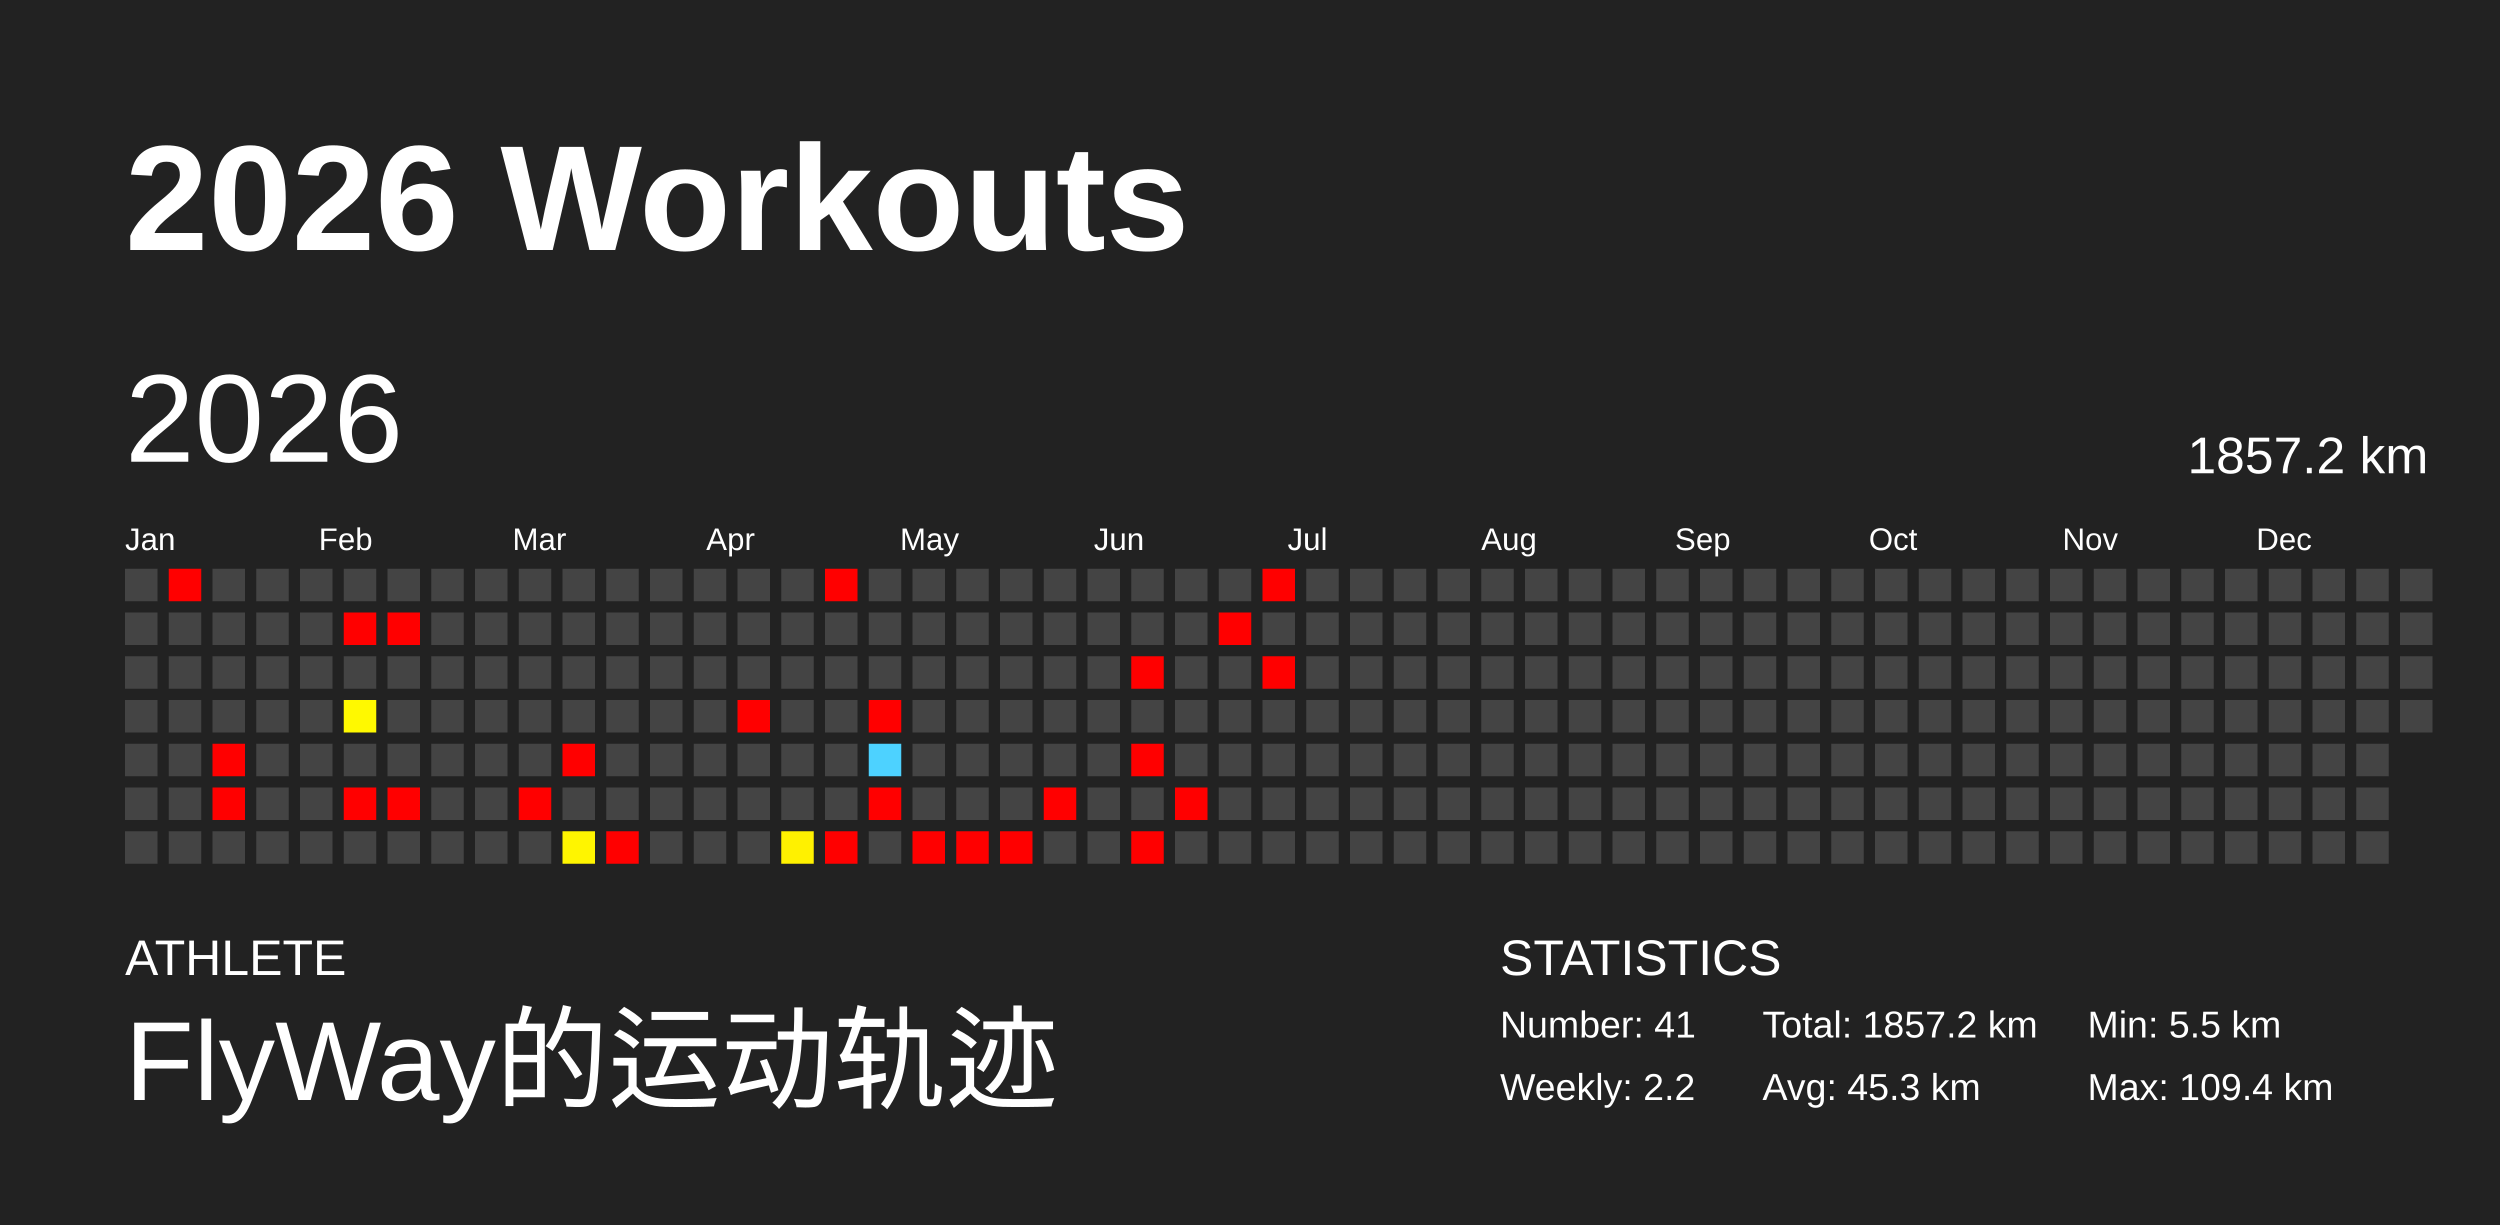
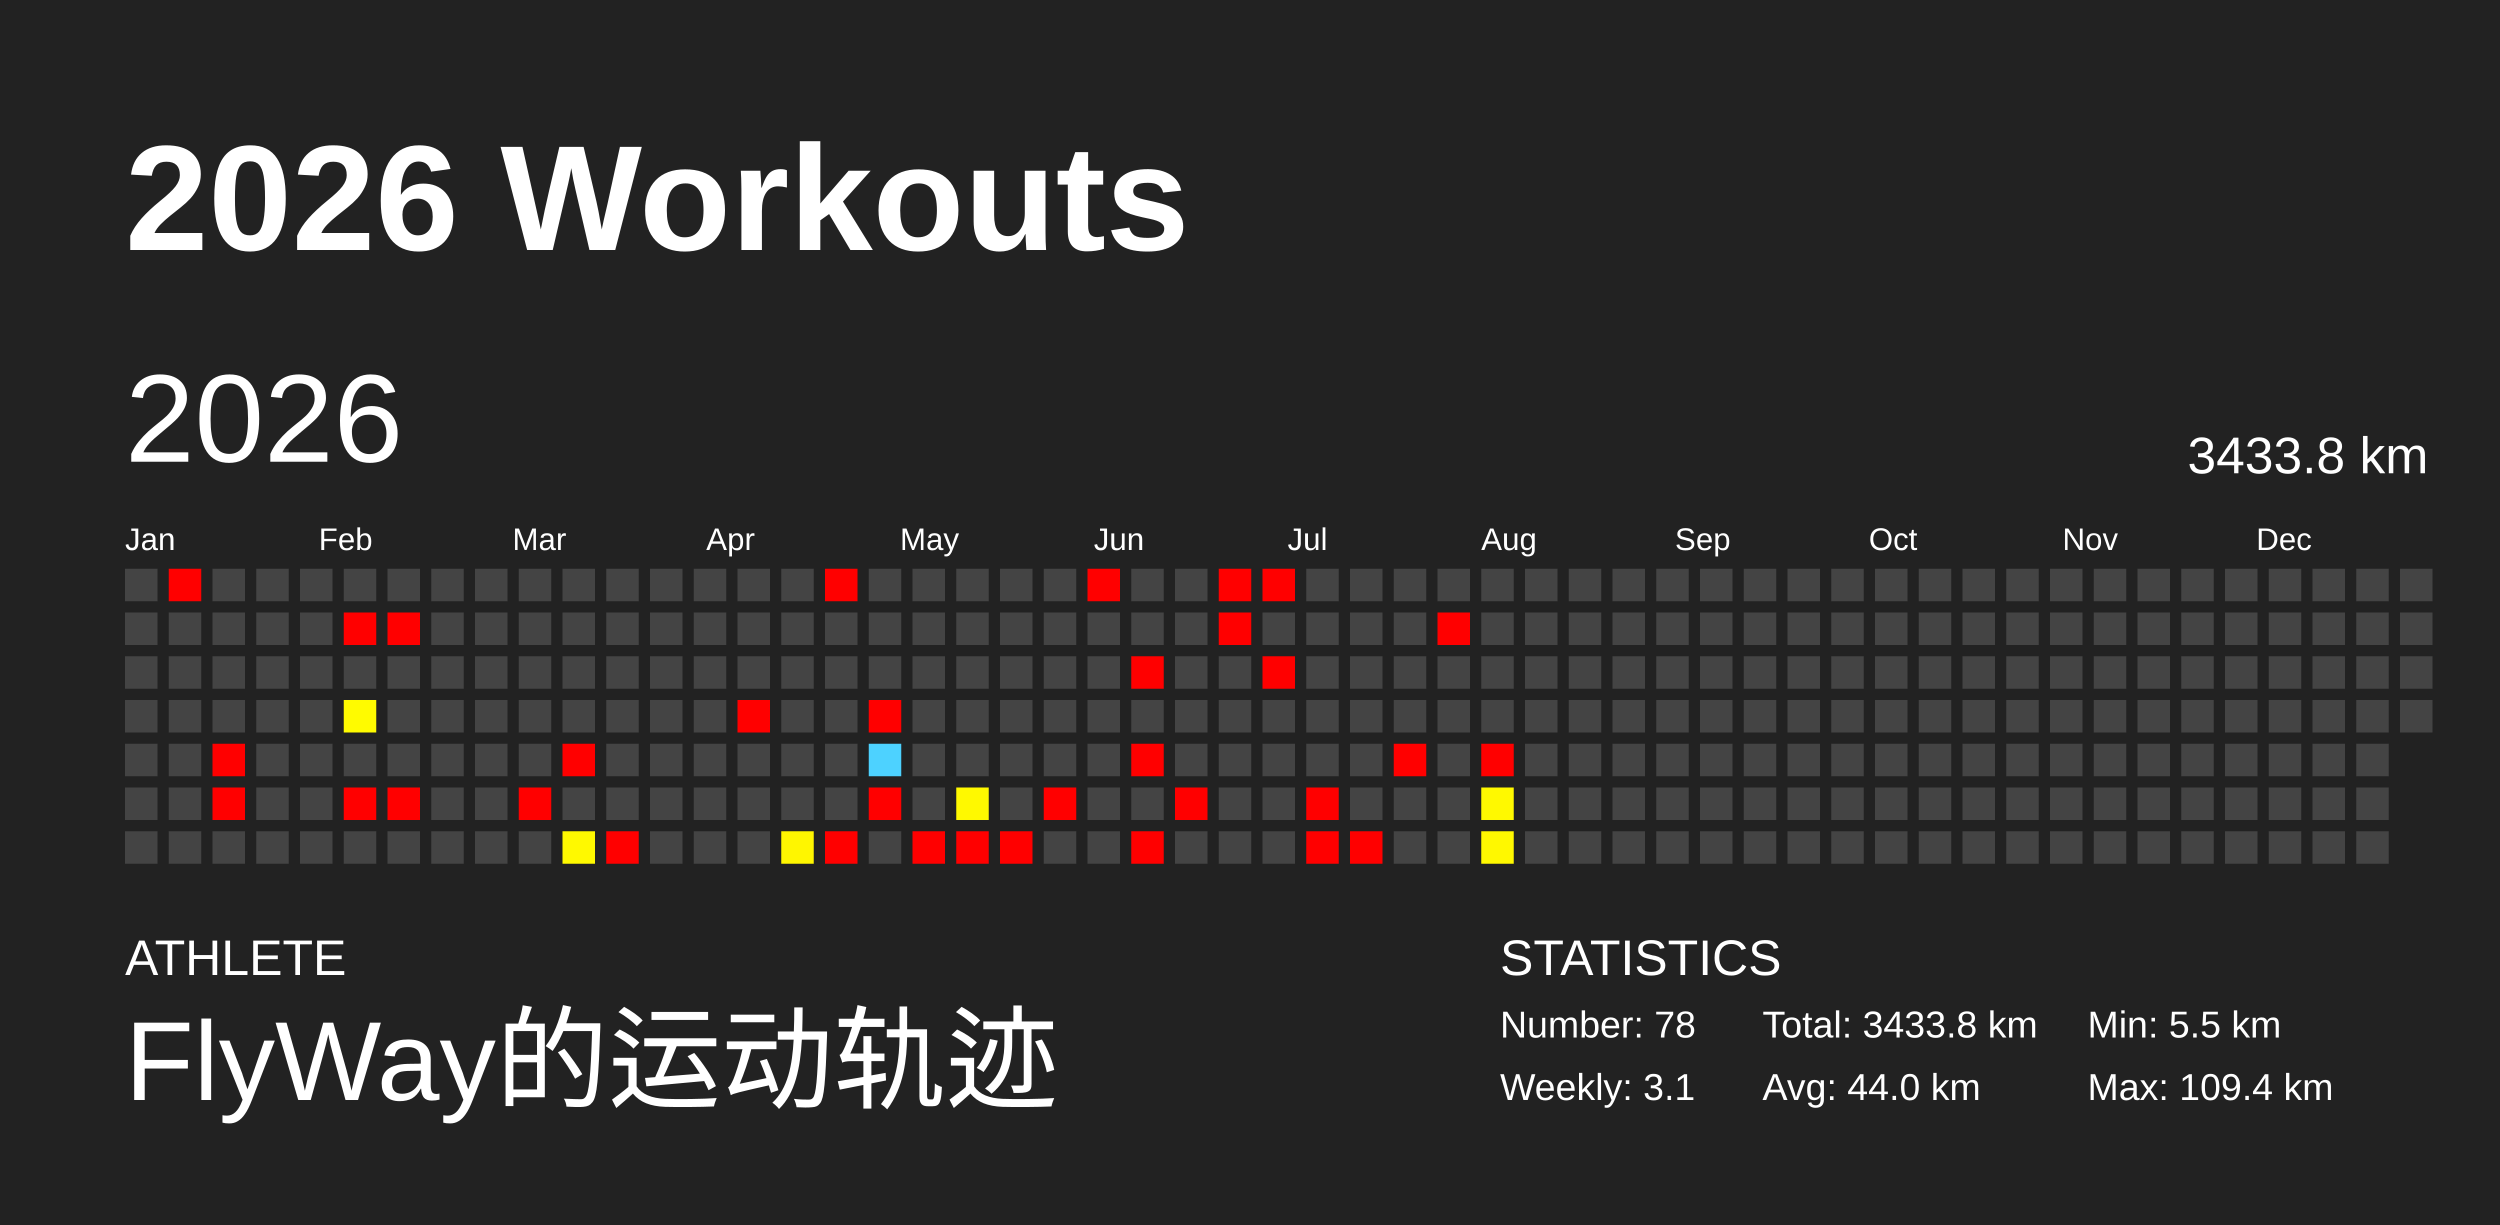
<svg xmlns="http://www.w3.org/2000/svg" baseProfile="full" height="98mm" version="1.1" viewBox="0,0,200,98" width="200mm">
  <defs />
  <rect fill="#222222" height="98" width="200" x="0" y="0" />
  <text fill="#FFFFFF" style="font-size:12px; font-family:Arial; font-weight:bold;" x="10" y="20">2026 Workouts</text>
  <text fill="#FFFFFF" style="font-size:4px; font-family:Arial" x="10" y="78">ATHLETE</text>
  <text fill="#FFFFFF" style="font-size:9px; font-family:Arial" x="10" y="88">FlyWay的运动轨迹</text>
  <text fill="#FFFFFF" style="font-size:4px; font-family:Arial" x="120" y="78">STATISTICS</text>
-   <text fill="#FFFFFF" style="font-size:3px; font-family:Arial" x="120" y="83">Number: 41</text>
-   <text fill="#FFFFFF" style="font-size:3px; font-family:Arial" x="120" y="88">Weekly: 2.2</text>
-   <text fill="#FFFFFF" style="font-size:3px; font-family:Arial" x="141" y="83">Total: 1857.2 km</text>
-   <text fill="#FFFFFF" style="font-size:3px; font-family:Arial" x="141" y="88">Avg: 45.3 km</text>
+   <text fill="#FFFFFF" style="font-size:3px; font-family:Arial" x="120" y="83">Number: 78</text>
+   <text fill="#FFFFFF" style="font-size:3px; font-family:Arial" x="120" y="88">Weekly: 3.1</text>
+   <text fill="#FFFFFF" style="font-size:3px; font-family:Arial" x="141" y="83">Total: 3433.8 km</text>
+   <text fill="#FFFFFF" style="font-size:3px; font-family:Arial" x="141" y="88">Avg: 44.0 km</text>
  <text fill="#FFFFFF" style="font-size:3px; font-family:Arial" x="167" y="83">Min: 5.5 km</text>
  <text fill="#FFFFFF" style="font-size:3px; font-family:Arial" x="167" y="88">Max: 109.4 km</text>
  <text dominant-baseline="hanging" fill="#FFFFFF" style="font-size:10.0px; font-family:Arial;" x="10" y="30">2026</text>
-   <text dominant-baseline="hanging" fill="#FFFFFF" style="font-size:4.125px; font-family:Arial;" x="175" y="35">1857.2 km</text>
+   <text dominant-baseline="hanging" fill="#FFFFFF" style="font-size:4.125px; font-family:Arial;" x="175" y="35">3433.8 km</text>
  <text fill="#FFFFFF" style="font-size:2.5px; font-family:Arial" x="10.0" y="44">Jan</text>
  <text fill="#FFFFFF" style="font-size:2.5px; font-family:Arial" x="25.5" y="44">Feb</text>
  <text fill="#FFFFFF" style="font-size:2.5px; font-family:Arial" x="41.0" y="44">Mar</text>
  <text fill="#FFFFFF" style="font-size:2.5px; font-family:Arial" x="56.5" y="44">Apr</text>
  <text fill="#FFFFFF" style="font-size:2.5px; font-family:Arial" x="72.0" y="44">May</text>
  <text fill="#FFFFFF" style="font-size:2.5px; font-family:Arial" x="87.5" y="44">Jun</text>
  <text fill="#FFFFFF" style="font-size:2.5px; font-family:Arial" x="103.0" y="44">Jul</text>
  <text fill="#FFFFFF" style="font-size:2.5px; font-family:Arial" x="118.5" y="44">Aug</text>
  <text fill="#FFFFFF" style="font-size:2.5px; font-family:Arial" x="134.0" y="44">Sep</text>
  <text fill="#FFFFFF" style="font-size:2.5px; font-family:Arial" x="149.5" y="44">Oct</text>
  <text fill="#FFFFFF" style="font-size:2.5px; font-family:Arial" x="165.0" y="44">Nov</text>
  <text fill="#FFFFFF" style="font-size:2.5px; font-family:Arial" x="180.5" y="44">Dec</text>
  <rect fill="#444444" height="2.6" width="2.6" x="10.0" y="45.5" />
  <rect fill="#444444" height="2.6" width="2.6" x="10.0" y="49.0" />
  <rect fill="#444444" height="2.6" width="2.6" x="10.0" y="52.5" />
  <rect fill="#444444" height="2.6" width="2.6" x="10.0" y="56.0" />
  <rect fill="#444444" height="2.6" width="2.6" x="10.0" y="59.5" />
  <rect fill="#444444" height="2.6" width="2.6" x="10.0" y="63.0" />
  <rect fill="#444444" height="2.6" width="2.6" x="10.0" y="66.5" />
  <rect fill="red" height="2.6" width="2.6" x="13.5" y="45.5" />
  <rect fill="#444444" height="2.6" width="2.6" x="13.5" y="49.0" />
  <rect fill="#444444" height="2.6" width="2.6" x="13.5" y="52.5" />
  <rect fill="#444444" height="2.6" width="2.6" x="13.5" y="56.0" />
  <rect fill="#444444" height="2.6" width="2.6" x="13.5" y="59.5" />
  <rect fill="#444444" height="2.6" width="2.6" x="13.5" y="63.0" />
  <rect fill="#444444" height="2.6" width="2.6" x="13.5" y="66.5" />
  <rect fill="#444444" height="2.6" width="2.6" x="17.0" y="45.5" />
  <rect fill="#444444" height="2.6" width="2.6" x="17.0" y="49.0" />
  <rect fill="#444444" height="2.6" width="2.6" x="17.0" y="52.5" />
  <rect fill="#444444" height="2.6" width="2.6" x="17.0" y="56.0" />
  <rect fill="red" height="2.6" width="2.6" x="17.0" y="59.5" />
  <rect fill="red" height="2.6" width="2.6" x="17.0" y="63.0" />
  <rect fill="#444444" height="2.6" width="2.6" x="17.0" y="66.5" />
  <rect fill="#444444" height="2.6" width="2.6" x="20.5" y="45.5" />
  <rect fill="#444444" height="2.6" width="2.6" x="20.5" y="49.0" />
  <rect fill="#444444" height="2.6" width="2.6" x="20.5" y="52.5" />
  <rect fill="#444444" height="2.6" width="2.6" x="20.5" y="56.0" />
  <rect fill="#444444" height="2.6" width="2.6" x="20.5" y="59.5" />
  <rect fill="#444444" height="2.6" width="2.6" x="20.5" y="63.0" />
  <rect fill="#444444" height="2.6" width="2.6" x="20.5" y="66.5" />
  <rect fill="#444444" height="2.6" width="2.6" x="24.0" y="45.5" />
  <rect fill="#444444" height="2.6" width="2.6" x="24.0" y="49.0" />
  <rect fill="#444444" height="2.6" width="2.6" x="24.0" y="52.5" />
  <rect fill="#444444" height="2.6" width="2.6" x="24.0" y="56.0" />
  <rect fill="#444444" height="2.6" width="2.6" x="24.0" y="59.5" />
  <rect fill="#444444" height="2.6" width="2.6" x="24.0" y="63.0" />
  <rect fill="#444444" height="2.6" width="2.6" x="24.0" y="66.5" />
  <rect fill="#444444" height="2.6" width="2.6" x="27.5" y="45.5" />
  <rect fill="red" height="2.6" width="2.6" x="27.5" y="49.0" />
  <rect fill="#444444" height="2.6" width="2.6" x="27.5" y="52.5" />
-   <rect fill="#fff900" height="2.6" width="2.6" x="27.5" y="56.0" />
+   <rect fill="#fffb00" height="2.6" width="2.6" x="27.5" y="56.0" />
  <rect fill="#444444" height="2.6" width="2.6" x="27.5" y="59.5" />
  <rect fill="red" height="2.6" width="2.6" x="27.5" y="63.0" />
  <rect fill="#444444" height="2.6" width="2.6" x="27.5" y="66.5" />
  <rect fill="#444444" height="2.6" width="2.6" x="31.0" y="45.5" />
  <rect fill="red" height="2.6" width="2.6" x="31.0" y="49.0" />
  <rect fill="#444444" height="2.6" width="2.6" x="31.0" y="52.5" />
  <rect fill="#444444" height="2.6" width="2.6" x="31.0" y="56.0" />
  <rect fill="#444444" height="2.6" width="2.6" x="31.0" y="59.5" />
  <rect fill="red" height="2.6" width="2.6" x="31.0" y="63.0" />
  <rect fill="#444444" height="2.6" width="2.6" x="31.0" y="66.5" />
  <rect fill="#444444" height="2.6" width="2.6" x="34.5" y="45.5" />
  <rect fill="#444444" height="2.6" width="2.6" x="34.5" y="49.0" />
  <rect fill="#444444" height="2.6" width="2.6" x="34.5" y="52.5" />
  <rect fill="#444444" height="2.6" width="2.6" x="34.5" y="56.0" />
  <rect fill="#444444" height="2.6" width="2.6" x="34.5" y="59.5" />
  <rect fill="#444444" height="2.6" width="2.6" x="34.5" y="63.0" />
  <rect fill="#444444" height="2.6" width="2.6" x="34.5" y="66.5" />
  <rect fill="#444444" height="2.6" width="2.6" x="38.0" y="45.5" />
  <rect fill="#444444" height="2.6" width="2.6" x="38.0" y="49.0" />
  <rect fill="#444444" height="2.6" width="2.6" x="38.0" y="52.5" />
  <rect fill="#444444" height="2.6" width="2.6" x="38.0" y="56.0" />
  <rect fill="#444444" height="2.6" width="2.6" x="38.0" y="59.5" />
  <rect fill="#444444" height="2.6" width="2.6" x="38.0" y="63.0" />
  <rect fill="#444444" height="2.6" width="2.6" x="38.0" y="66.5" />
  <rect fill="#444444" height="2.6" width="2.6" x="41.5" y="45.5" />
  <rect fill="#444444" height="2.6" width="2.6" x="41.5" y="49.0" />
  <rect fill="#444444" height="2.6" width="2.6" x="41.5" y="52.5" />
  <rect fill="#444444" height="2.6" width="2.6" x="41.5" y="56.0" />
  <rect fill="#444444" height="2.6" width="2.6" x="41.5" y="59.5" />
  <rect fill="red" height="2.6" width="2.6" x="41.5" y="63.0" />
  <rect fill="#444444" height="2.6" width="2.6" x="41.5" y="66.5" />
  <rect fill="#444444" height="2.6" width="2.6" x="45.0" y="45.5" />
  <rect fill="#444444" height="2.6" width="2.6" x="45.0" y="49.0" />
  <rect fill="#444444" height="2.6" width="2.6" x="45.0" y="52.5" />
  <rect fill="#444444" height="2.6" width="2.6" x="45.0" y="56.0" />
  <rect fill="red" height="2.6" width="2.6" x="45.0" y="59.5" />
  <rect fill="#444444" height="2.6" width="2.6" x="45.0" y="63.0" />
-   <rect fill="#fff500" height="2.6" width="2.6" x="45.0" y="66.5" />
+   <rect fill="#fff900" height="2.6" width="2.6" x="45.0" y="66.5" />
  <rect fill="#444444" height="2.6" width="2.6" x="48.5" y="45.5" />
  <rect fill="#444444" height="2.6" width="2.6" x="48.5" y="49.0" />
  <rect fill="#444444" height="2.6" width="2.6" x="48.5" y="52.5" />
  <rect fill="#444444" height="2.6" width="2.6" x="48.5" y="56.0" />
  <rect fill="#444444" height="2.6" width="2.6" x="48.5" y="59.5" />
  <rect fill="#444444" height="2.6" width="2.6" x="48.5" y="63.0" />
  <rect fill="red" height="2.6" width="2.6" x="48.5" y="66.5" />
  <rect fill="#444444" height="2.6" width="2.6" x="52.0" y="45.5" />
  <rect fill="#444444" height="2.6" width="2.6" x="52.0" y="49.0" />
  <rect fill="#444444" height="2.6" width="2.6" x="52.0" y="52.5" />
  <rect fill="#444444" height="2.6" width="2.6" x="52.0" y="56.0" />
  <rect fill="#444444" height="2.6" width="2.6" x="52.0" y="59.5" />
  <rect fill="#444444" height="2.6" width="2.6" x="52.0" y="63.0" />
  <rect fill="#444444" height="2.6" width="2.6" x="52.0" y="66.5" />
  <rect fill="#444444" height="2.6" width="2.6" x="55.5" y="45.5" />
  <rect fill="#444444" height="2.6" width="2.6" x="55.5" y="49.0" />
  <rect fill="#444444" height="2.6" width="2.6" x="55.5" y="52.5" />
  <rect fill="#444444" height="2.6" width="2.6" x="55.5" y="56.0" />
  <rect fill="#444444" height="2.6" width="2.6" x="55.5" y="59.5" />
  <rect fill="#444444" height="2.6" width="2.6" x="55.5" y="63.0" />
  <rect fill="#444444" height="2.6" width="2.6" x="55.5" y="66.5" />
  <rect fill="#444444" height="2.6" width="2.6" x="59.0" y="45.5" />
  <rect fill="#444444" height="2.6" width="2.6" x="59.0" y="49.0" />
  <rect fill="#444444" height="2.6" width="2.6" x="59.0" y="52.5" />
  <rect fill="red" height="2.6" width="2.6" x="59.0" y="56.0" />
  <rect fill="#444444" height="2.6" width="2.6" x="59.0" y="59.5" />
  <rect fill="#444444" height="2.6" width="2.6" x="59.0" y="63.0" />
  <rect fill="#444444" height="2.6" width="2.6" x="59.0" y="66.5" />
  <rect fill="#444444" height="2.6" width="2.6" x="62.5" y="45.5" />
  <rect fill="#444444" height="2.6" width="2.6" x="62.5" y="49.0" />
  <rect fill="#444444" height="2.6" width="2.6" x="62.5" y="52.5" />
  <rect fill="#444444" height="2.6" width="2.6" x="62.5" y="56.0" />
  <rect fill="#444444" height="2.6" width="2.6" x="62.5" y="59.5" />
  <rect fill="#444444" height="2.6" width="2.6" x="62.5" y="63.0" />
-   <rect fill="#fff100" height="2.6" width="2.6" x="62.5" y="66.5" />
+   <rect fill="#fff600" height="2.6" width="2.6" x="62.5" y="66.5" />
  <rect fill="red" height="2.6" width="2.6" x="66.0" y="45.5" />
  <rect fill="#444444" height="2.6" width="2.6" x="66.0" y="49.0" />
  <rect fill="#444444" height="2.6" width="2.6" x="66.0" y="52.5" />
  <rect fill="#444444" height="2.6" width="2.6" x="66.0" y="56.0" />
  <rect fill="#444444" height="2.6" width="2.6" x="66.0" y="59.5" />
  <rect fill="#444444" height="2.6" width="2.6" x="66.0" y="63.0" />
  <rect fill="red" height="2.6" width="2.6" x="66.0" y="66.5" />
  <rect fill="#444444" height="2.6" width="2.6" x="69.5" y="45.5" />
  <rect fill="#444444" height="2.6" width="2.6" x="69.5" y="49.0" />
  <rect fill="#444444" height="2.6" width="2.6" x="69.5" y="52.5" />
  <rect fill="red" height="2.6" width="2.6" x="69.5" y="56.0" />
  <rect fill="#4dd2ff" height="2.6" width="2.6" x="69.5" y="59.5" />
  <rect fill="red" height="2.6" width="2.6" x="69.5" y="63.0" />
  <rect fill="#444444" height="2.6" width="2.6" x="69.5" y="66.5" />
  <rect fill="#444444" height="2.6" width="2.6" x="73.0" y="45.5" />
  <rect fill="#444444" height="2.6" width="2.6" x="73.0" y="49.0" />
  <rect fill="#444444" height="2.6" width="2.6" x="73.0" y="52.5" />
  <rect fill="#444444" height="2.6" width="2.6" x="73.0" y="56.0" />
  <rect fill="#444444" height="2.6" width="2.6" x="73.0" y="59.5" />
  <rect fill="#444444" height="2.6" width="2.6" x="73.0" y="63.0" />
  <rect fill="red" height="2.6" width="2.6" x="73.0" y="66.5" />
  <rect fill="#444444" height="2.6" width="2.6" x="76.5" y="45.5" />
  <rect fill="#444444" height="2.6" width="2.6" x="76.5" y="49.0" />
  <rect fill="#444444" height="2.6" width="2.6" x="76.5" y="52.5" />
  <rect fill="#444444" height="2.6" width="2.6" x="76.5" y="56.0" />
  <rect fill="#444444" height="2.6" width="2.6" x="76.5" y="59.5" />
-   <rect fill="#444444" height="2.6" width="2.6" x="76.5" y="63.0" />
+   <rect fill="#fff900" height="2.6" width="2.6" x="76.5" y="63.0" />
  <rect fill="red" height="2.6" width="2.6" x="76.5" y="66.5" />
  <rect fill="#444444" height="2.6" width="2.6" x="80.0" y="45.5" />
  <rect fill="#444444" height="2.6" width="2.6" x="80.0" y="49.0" />
  <rect fill="#444444" height="2.6" width="2.6" x="80.0" y="52.5" />
  <rect fill="#444444" height="2.6" width="2.6" x="80.0" y="56.0" />
  <rect fill="#444444" height="2.6" width="2.6" x="80.0" y="59.5" />
  <rect fill="#444444" height="2.6" width="2.6" x="80.0" y="63.0" />
  <rect fill="red" height="2.6" width="2.6" x="80.0" y="66.5" />
  <rect fill="#444444" height="2.6" width="2.6" x="83.5" y="45.5" />
  <rect fill="#444444" height="2.6" width="2.6" x="83.5" y="49.0" />
  <rect fill="#444444" height="2.6" width="2.6" x="83.5" y="52.5" />
  <rect fill="#444444" height="2.6" width="2.6" x="83.5" y="56.0" />
  <rect fill="#444444" height="2.6" width="2.6" x="83.5" y="59.5" />
  <rect fill="red" height="2.6" width="2.6" x="83.5" y="63.0" />
  <rect fill="#444444" height="2.6" width="2.6" x="83.5" y="66.5" />
-   <rect fill="#444444" height="2.6" width="2.6" x="87.0" y="45.5" />
+   <rect fill="red" height="2.6" width="2.6" x="87.0" y="45.5" />
  <rect fill="#444444" height="2.6" width="2.6" x="87.0" y="49.0" />
  <rect fill="#444444" height="2.6" width="2.6" x="87.0" y="52.5" />
  <rect fill="#444444" height="2.6" width="2.6" x="87.0" y="56.0" />
  <rect fill="#444444" height="2.6" width="2.6" x="87.0" y="59.5" />
  <rect fill="#444444" height="2.6" width="2.6" x="87.0" y="63.0" />
  <rect fill="#444444" height="2.6" width="2.6" x="87.0" y="66.5" />
  <rect fill="#444444" height="2.6" width="2.6" x="90.5" y="45.5" />
  <rect fill="#444444" height="2.6" width="2.6" x="90.5" y="49.0" />
  <rect fill="red" height="2.6" width="2.6" x="90.5" y="52.5" />
  <rect fill="#444444" height="2.6" width="2.6" x="90.5" y="56.0" />
  <rect fill="red" height="2.6" width="2.6" x="90.5" y="59.5" />
  <rect fill="#444444" height="2.6" width="2.6" x="90.5" y="63.0" />
  <rect fill="red" height="2.6" width="2.6" x="90.5" y="66.5" />
  <rect fill="#444444" height="2.6" width="2.6" x="94.0" y="45.5" />
  <rect fill="#444444" height="2.6" width="2.6" x="94.0" y="49.0" />
  <rect fill="#444444" height="2.6" width="2.6" x="94.0" y="52.5" />
  <rect fill="#444444" height="2.6" width="2.6" x="94.0" y="56.0" />
  <rect fill="#444444" height="2.6" width="2.6" x="94.0" y="59.5" />
  <rect fill="red" height="2.6" width="2.6" x="94.0" y="63.0" />
  <rect fill="#444444" height="2.6" width="2.6" x="94.0" y="66.5" />
-   <rect fill="#444444" height="2.6" width="2.6" x="97.5" y="45.5" />
+   <rect fill="red" height="2.6" width="2.6" x="97.5" y="45.5" />
  <rect fill="red" height="2.6" width="2.6" x="97.5" y="49.0" />
  <rect fill="#444444" height="2.6" width="2.6" x="97.5" y="52.5" />
  <rect fill="#444444" height="2.6" width="2.6" x="97.5" y="56.0" />
  <rect fill="#444444" height="2.6" width="2.6" x="97.5" y="59.5" />
  <rect fill="#444444" height="2.6" width="2.6" x="97.5" y="63.0" />
  <rect fill="#444444" height="2.6" width="2.6" x="97.5" y="66.5" />
  <rect fill="red" height="2.6" width="2.6" x="101.0" y="45.5" />
  <rect fill="#444444" height="2.6" width="2.6" x="101.0" y="49.0" />
  <rect fill="red" height="2.6" width="2.6" x="101.0" y="52.5" />
  <rect fill="#444444" height="2.6" width="2.6" x="101.0" y="56.0" />
  <rect fill="#444444" height="2.6" width="2.6" x="101.0" y="59.5" />
  <rect fill="#444444" height="2.6" width="2.6" x="101.0" y="63.0" />
  <rect fill="#444444" height="2.6" width="2.6" x="101.0" y="66.5" />
  <rect fill="#444444" height="2.6" width="2.6" x="104.5" y="45.5" />
  <rect fill="#444444" height="2.6" width="2.6" x="104.5" y="49.0" />
  <rect fill="#444444" height="2.6" width="2.6" x="104.5" y="52.5" />
  <rect fill="#444444" height="2.6" width="2.6" x="104.5" y="56.0" />
  <rect fill="#444444" height="2.6" width="2.6" x="104.5" y="59.5" />
-   <rect fill="#444444" height="2.6" width="2.6" x="104.5" y="63.0" />
-   <rect fill="#444444" height="2.6" width="2.6" x="104.5" y="66.5" />
+   <rect fill="red" height="2.6" width="2.6" x="104.5" y="63.0" />
+   <rect fill="red" height="2.6" width="2.6" x="104.5" y="66.5" />
  <rect fill="#444444" height="2.6" width="2.6" x="108.0" y="45.5" />
  <rect fill="#444444" height="2.6" width="2.6" x="108.0" y="49.0" />
  <rect fill="#444444" height="2.6" width="2.6" x="108.0" y="52.5" />
  <rect fill="#444444" height="2.6" width="2.6" x="108.0" y="56.0" />
  <rect fill="#444444" height="2.6" width="2.6" x="108.0" y="59.5" />
  <rect fill="#444444" height="2.6" width="2.6" x="108.0" y="63.0" />
-   <rect fill="#444444" height="2.6" width="2.6" x="108.0" y="66.5" />
+   <rect fill="red" height="2.6" width="2.6" x="108.0" y="66.5" />
  <rect fill="#444444" height="2.6" width="2.6" x="111.5" y="45.5" />
  <rect fill="#444444" height="2.6" width="2.6" x="111.5" y="49.0" />
  <rect fill="#444444" height="2.6" width="2.6" x="111.5" y="52.5" />
  <rect fill="#444444" height="2.6" width="2.6" x="111.5" y="56.0" />
-   <rect fill="#444444" height="2.6" width="2.6" x="111.5" y="59.5" />
+   <rect fill="red" height="2.6" width="2.6" x="111.5" y="59.5" />
  <rect fill="#444444" height="2.6" width="2.6" x="111.5" y="63.0" />
  <rect fill="#444444" height="2.6" width="2.6" x="111.5" y="66.5" />
  <rect fill="#444444" height="2.6" width="2.6" x="115.0" y="45.5" />
-   <rect fill="#444444" height="2.6" width="2.6" x="115.0" y="49.0" />
+   <rect fill="red" height="2.6" width="2.6" x="115.0" y="49.0" />
  <rect fill="#444444" height="2.6" width="2.6" x="115.0" y="52.5" />
  <rect fill="#444444" height="2.6" width="2.6" x="115.0" y="56.0" />
  <rect fill="#444444" height="2.6" width="2.6" x="115.0" y="59.5" />
  <rect fill="#444444" height="2.6" width="2.6" x="115.0" y="63.0" />
  <rect fill="#444444" height="2.6" width="2.6" x="115.0" y="66.5" />
  <rect fill="#444444" height="2.6" width="2.6" x="118.5" y="45.5" />
  <rect fill="#444444" height="2.6" width="2.6" x="118.5" y="49.0" />
  <rect fill="#444444" height="2.6" width="2.6" x="118.5" y="52.5" />
  <rect fill="#444444" height="2.6" width="2.6" x="118.5" y="56.0" />
-   <rect fill="#444444" height="2.6" width="2.6" x="118.5" y="59.5" />
-   <rect fill="#444444" height="2.6" width="2.6" x="118.5" y="63.0" />
-   <rect fill="#444444" height="2.6" width="2.6" x="118.5" y="66.5" />
+   <rect fill="red" height="2.6" width="2.6" x="118.5" y="59.5" />
+   <rect fill="#fff900" height="2.6" width="2.6" x="118.5" y="63.0" />
+   <rect fill="#fff800" height="2.6" width="2.6" x="118.5" y="66.5" />
  <rect fill="#444444" height="2.6" width="2.6" x="122.0" y="45.5" />
  <rect fill="#444444" height="2.6" width="2.6" x="122.0" y="49.0" />
  <rect fill="#444444" height="2.6" width="2.6" x="122.0" y="52.5" />
  <rect fill="#444444" height="2.6" width="2.6" x="122.0" y="56.0" />
  <rect fill="#444444" height="2.6" width="2.6" x="122.0" y="59.5" />
  <rect fill="#444444" height="2.6" width="2.6" x="122.0" y="63.0" />
  <rect fill="#444444" height="2.6" width="2.6" x="122.0" y="66.5" />
  <rect fill="#444444" height="2.6" width="2.6" x="125.5" y="45.5" />
  <rect fill="#444444" height="2.6" width="2.6" x="125.5" y="49.0" />
  <rect fill="#444444" height="2.6" width="2.6" x="125.5" y="52.5" />
  <rect fill="#444444" height="2.6" width="2.6" x="125.5" y="56.0" />
  <rect fill="#444444" height="2.6" width="2.6" x="125.5" y="59.5" />
  <rect fill="#444444" height="2.6" width="2.6" x="125.5" y="63.0" />
  <rect fill="#444444" height="2.6" width="2.6" x="125.5" y="66.5" />
  <rect fill="#444444" height="2.6" width="2.6" x="129.0" y="45.5" />
  <rect fill="#444444" height="2.6" width="2.6" x="129.0" y="49.0" />
  <rect fill="#444444" height="2.6" width="2.6" x="129.0" y="52.5" />
  <rect fill="#444444" height="2.6" width="2.6" x="129.0" y="56.0" />
  <rect fill="#444444" height="2.6" width="2.6" x="129.0" y="59.5" />
  <rect fill="#444444" height="2.6" width="2.6" x="129.0" y="63.0" />
  <rect fill="#444444" height="2.6" width="2.6" x="129.0" y="66.5" />
  <rect fill="#444444" height="2.6" width="2.6" x="132.5" y="45.5" />
  <rect fill="#444444" height="2.6" width="2.6" x="132.5" y="49.0" />
  <rect fill="#444444" height="2.6" width="2.6" x="132.5" y="52.5" />
  <rect fill="#444444" height="2.6" width="2.6" x="132.5" y="56.0" />
  <rect fill="#444444" height="2.6" width="2.6" x="132.5" y="59.5" />
  <rect fill="#444444" height="2.6" width="2.6" x="132.5" y="63.0" />
  <rect fill="#444444" height="2.6" width="2.6" x="132.5" y="66.5" />
  <rect fill="#444444" height="2.6" width="2.6" x="136.0" y="45.5" />
  <rect fill="#444444" height="2.6" width="2.6" x="136.0" y="49.0" />
  <rect fill="#444444" height="2.6" width="2.6" x="136.0" y="52.5" />
  <rect fill="#444444" height="2.6" width="2.6" x="136.0" y="56.0" />
  <rect fill="#444444" height="2.6" width="2.6" x="136.0" y="59.5" />
  <rect fill="#444444" height="2.6" width="2.6" x="136.0" y="63.0" />
  <rect fill="#444444" height="2.6" width="2.6" x="136.0" y="66.5" />
  <rect fill="#444444" height="2.6" width="2.6" x="139.5" y="45.5" />
  <rect fill="#444444" height="2.6" width="2.6" x="139.5" y="49.0" />
  <rect fill="#444444" height="2.6" width="2.6" x="139.5" y="52.5" />
  <rect fill="#444444" height="2.6" width="2.6" x="139.5" y="56.0" />
  <rect fill="#444444" height="2.6" width="2.6" x="139.5" y="59.5" />
  <rect fill="#444444" height="2.6" width="2.6" x="139.5" y="63.0" />
  <rect fill="#444444" height="2.6" width="2.6" x="139.5" y="66.5" />
  <rect fill="#444444" height="2.6" width="2.6" x="143.0" y="45.5" />
  <rect fill="#444444" height="2.6" width="2.6" x="143.0" y="49.0" />
  <rect fill="#444444" height="2.6" width="2.6" x="143.0" y="52.5" />
  <rect fill="#444444" height="2.6" width="2.6" x="143.0" y="56.0" />
  <rect fill="#444444" height="2.6" width="2.6" x="143.0" y="59.5" />
  <rect fill="#444444" height="2.6" width="2.6" x="143.0" y="63.0" />
  <rect fill="#444444" height="2.6" width="2.6" x="143.0" y="66.5" />
  <rect fill="#444444" height="2.6" width="2.6" x="146.5" y="45.5" />
  <rect fill="#444444" height="2.6" width="2.6" x="146.5" y="49.0" />
  <rect fill="#444444" height="2.6" width="2.6" x="146.5" y="52.5" />
  <rect fill="#444444" height="2.6" width="2.6" x="146.5" y="56.0" />
  <rect fill="#444444" height="2.6" width="2.6" x="146.5" y="59.5" />
  <rect fill="#444444" height="2.6" width="2.6" x="146.5" y="63.0" />
  <rect fill="#444444" height="2.6" width="2.6" x="146.5" y="66.5" />
  <rect fill="#444444" height="2.6" width="2.6" x="150.0" y="45.5" />
  <rect fill="#444444" height="2.6" width="2.6" x="150.0" y="49.0" />
  <rect fill="#444444" height="2.6" width="2.6" x="150.0" y="52.5" />
  <rect fill="#444444" height="2.6" width="2.6" x="150.0" y="56.0" />
  <rect fill="#444444" height="2.6" width="2.6" x="150.0" y="59.5" />
  <rect fill="#444444" height="2.6" width="2.6" x="150.0" y="63.0" />
  <rect fill="#444444" height="2.6" width="2.6" x="150.0" y="66.5" />
  <rect fill="#444444" height="2.6" width="2.6" x="153.5" y="45.5" />
  <rect fill="#444444" height="2.6" width="2.6" x="153.5" y="49.0" />
  <rect fill="#444444" height="2.6" width="2.6" x="153.5" y="52.5" />
  <rect fill="#444444" height="2.6" width="2.6" x="153.5" y="56.0" />
  <rect fill="#444444" height="2.6" width="2.6" x="153.5" y="59.5" />
  <rect fill="#444444" height="2.6" width="2.6" x="153.5" y="63.0" />
  <rect fill="#444444" height="2.6" width="2.6" x="153.5" y="66.5" />
  <rect fill="#444444" height="2.6" width="2.6" x="157.0" y="45.5" />
  <rect fill="#444444" height="2.6" width="2.6" x="157.0" y="49.0" />
  <rect fill="#444444" height="2.6" width="2.6" x="157.0" y="52.5" />
  <rect fill="#444444" height="2.6" width="2.6" x="157.0" y="56.0" />
  <rect fill="#444444" height="2.6" width="2.6" x="157.0" y="59.5" />
  <rect fill="#444444" height="2.6" width="2.6" x="157.0" y="63.0" />
  <rect fill="#444444" height="2.6" width="2.6" x="157.0" y="66.5" />
  <rect fill="#444444" height="2.6" width="2.6" x="160.5" y="45.5" />
  <rect fill="#444444" height="2.6" width="2.6" x="160.5" y="49.0" />
  <rect fill="#444444" height="2.6" width="2.6" x="160.5" y="52.5" />
  <rect fill="#444444" height="2.6" width="2.6" x="160.5" y="56.0" />
  <rect fill="#444444" height="2.6" width="2.6" x="160.5" y="59.5" />
  <rect fill="#444444" height="2.6" width="2.6" x="160.5" y="63.0" />
  <rect fill="#444444" height="2.6" width="2.6" x="160.5" y="66.5" />
  <rect fill="#444444" height="2.6" width="2.6" x="164.0" y="45.5" />
  <rect fill="#444444" height="2.6" width="2.6" x="164.0" y="49.0" />
  <rect fill="#444444" height="2.6" width="2.6" x="164.0" y="52.5" />
  <rect fill="#444444" height="2.6" width="2.6" x="164.0" y="56.0" />
  <rect fill="#444444" height="2.6" width="2.6" x="164.0" y="59.5" />
  <rect fill="#444444" height="2.6" width="2.6" x="164.0" y="63.0" />
  <rect fill="#444444" height="2.6" width="2.6" x="164.0" y="66.5" />
  <rect fill="#444444" height="2.6" width="2.6" x="167.5" y="45.5" />
  <rect fill="#444444" height="2.6" width="2.6" x="167.5" y="49.0" />
  <rect fill="#444444" height="2.6" width="2.6" x="167.5" y="52.5" />
  <rect fill="#444444" height="2.6" width="2.6" x="167.5" y="56.0" />
  <rect fill="#444444" height="2.6" width="2.6" x="167.5" y="59.5" />
  <rect fill="#444444" height="2.6" width="2.6" x="167.5" y="63.0" />
  <rect fill="#444444" height="2.6" width="2.6" x="167.5" y="66.5" />
  <rect fill="#444444" height="2.6" width="2.6" x="171.0" y="45.5" />
  <rect fill="#444444" height="2.6" width="2.6" x="171.0" y="49.0" />
  <rect fill="#444444" height="2.6" width="2.6" x="171.0" y="52.5" />
  <rect fill="#444444" height="2.6" width="2.6" x="171.0" y="56.0" />
  <rect fill="#444444" height="2.6" width="2.6" x="171.0" y="59.5" />
  <rect fill="#444444" height="2.6" width="2.6" x="171.0" y="63.0" />
  <rect fill="#444444" height="2.6" width="2.6" x="171.0" y="66.5" />
  <rect fill="#444444" height="2.6" width="2.6" x="174.5" y="45.5" />
  <rect fill="#444444" height="2.6" width="2.6" x="174.5" y="49.0" />
  <rect fill="#444444" height="2.6" width="2.6" x="174.5" y="52.5" />
  <rect fill="#444444" height="2.6" width="2.6" x="174.5" y="56.0" />
  <rect fill="#444444" height="2.6" width="2.6" x="174.5" y="59.5" />
  <rect fill="#444444" height="2.6" width="2.6" x="174.5" y="63.0" />
  <rect fill="#444444" height="2.6" width="2.6" x="174.5" y="66.5" />
  <rect fill="#444444" height="2.6" width="2.6" x="178.0" y="45.5" />
  <rect fill="#444444" height="2.6" width="2.6" x="178.0" y="49.0" />
  <rect fill="#444444" height="2.6" width="2.6" x="178.0" y="52.5" />
  <rect fill="#444444" height="2.6" width="2.6" x="178.0" y="56.0" />
  <rect fill="#444444" height="2.6" width="2.6" x="178.0" y="59.5" />
  <rect fill="#444444" height="2.6" width="2.6" x="178.0" y="63.0" />
  <rect fill="#444444" height="2.6" width="2.6" x="178.0" y="66.5" />
  <rect fill="#444444" height="2.6" width="2.6" x="181.5" y="45.5" />
  <rect fill="#444444" height="2.6" width="2.6" x="181.5" y="49.0" />
  <rect fill="#444444" height="2.6" width="2.6" x="181.5" y="52.5" />
  <rect fill="#444444" height="2.6" width="2.6" x="181.5" y="56.0" />
  <rect fill="#444444" height="2.6" width="2.6" x="181.5" y="59.5" />
  <rect fill="#444444" height="2.6" width="2.6" x="181.5" y="63.0" />
  <rect fill="#444444" height="2.6" width="2.6" x="181.5" y="66.5" />
  <rect fill="#444444" height="2.6" width="2.6" x="185.0" y="45.5" />
  <rect fill="#444444" height="2.6" width="2.6" x="185.0" y="49.0" />
  <rect fill="#444444" height="2.6" width="2.6" x="185.0" y="52.5" />
  <rect fill="#444444" height="2.6" width="2.6" x="185.0" y="56.0" />
  <rect fill="#444444" height="2.6" width="2.6" x="185.0" y="59.5" />
  <rect fill="#444444" height="2.6" width="2.6" x="185.0" y="63.0" />
  <rect fill="#444444" height="2.6" width="2.6" x="185.0" y="66.5" />
  <rect fill="#444444" height="2.6" width="2.6" x="188.5" y="45.5" />
  <rect fill="#444444" height="2.6" width="2.6" x="188.5" y="49.0" />
  <rect fill="#444444" height="2.6" width="2.6" x="188.5" y="52.5" />
  <rect fill="#444444" height="2.6" width="2.6" x="188.5" y="56.0" />
  <rect fill="#444444" height="2.6" width="2.6" x="188.5" y="59.5" />
  <rect fill="#444444" height="2.6" width="2.6" x="188.5" y="63.0" />
  <rect fill="#444444" height="2.6" width="2.6" x="188.5" y="66.5" />
  <rect fill="#444444" height="2.6" width="2.6" x="192.0" y="45.5" />
  <rect fill="#444444" height="2.6" width="2.6" x="192.0" y="49.0" />
  <rect fill="#444444" height="2.6" width="2.6" x="192.0" y="52.5" />
  <rect fill="#444444" height="2.6" width="2.6" x="192.0" y="56.0" />
</svg>
